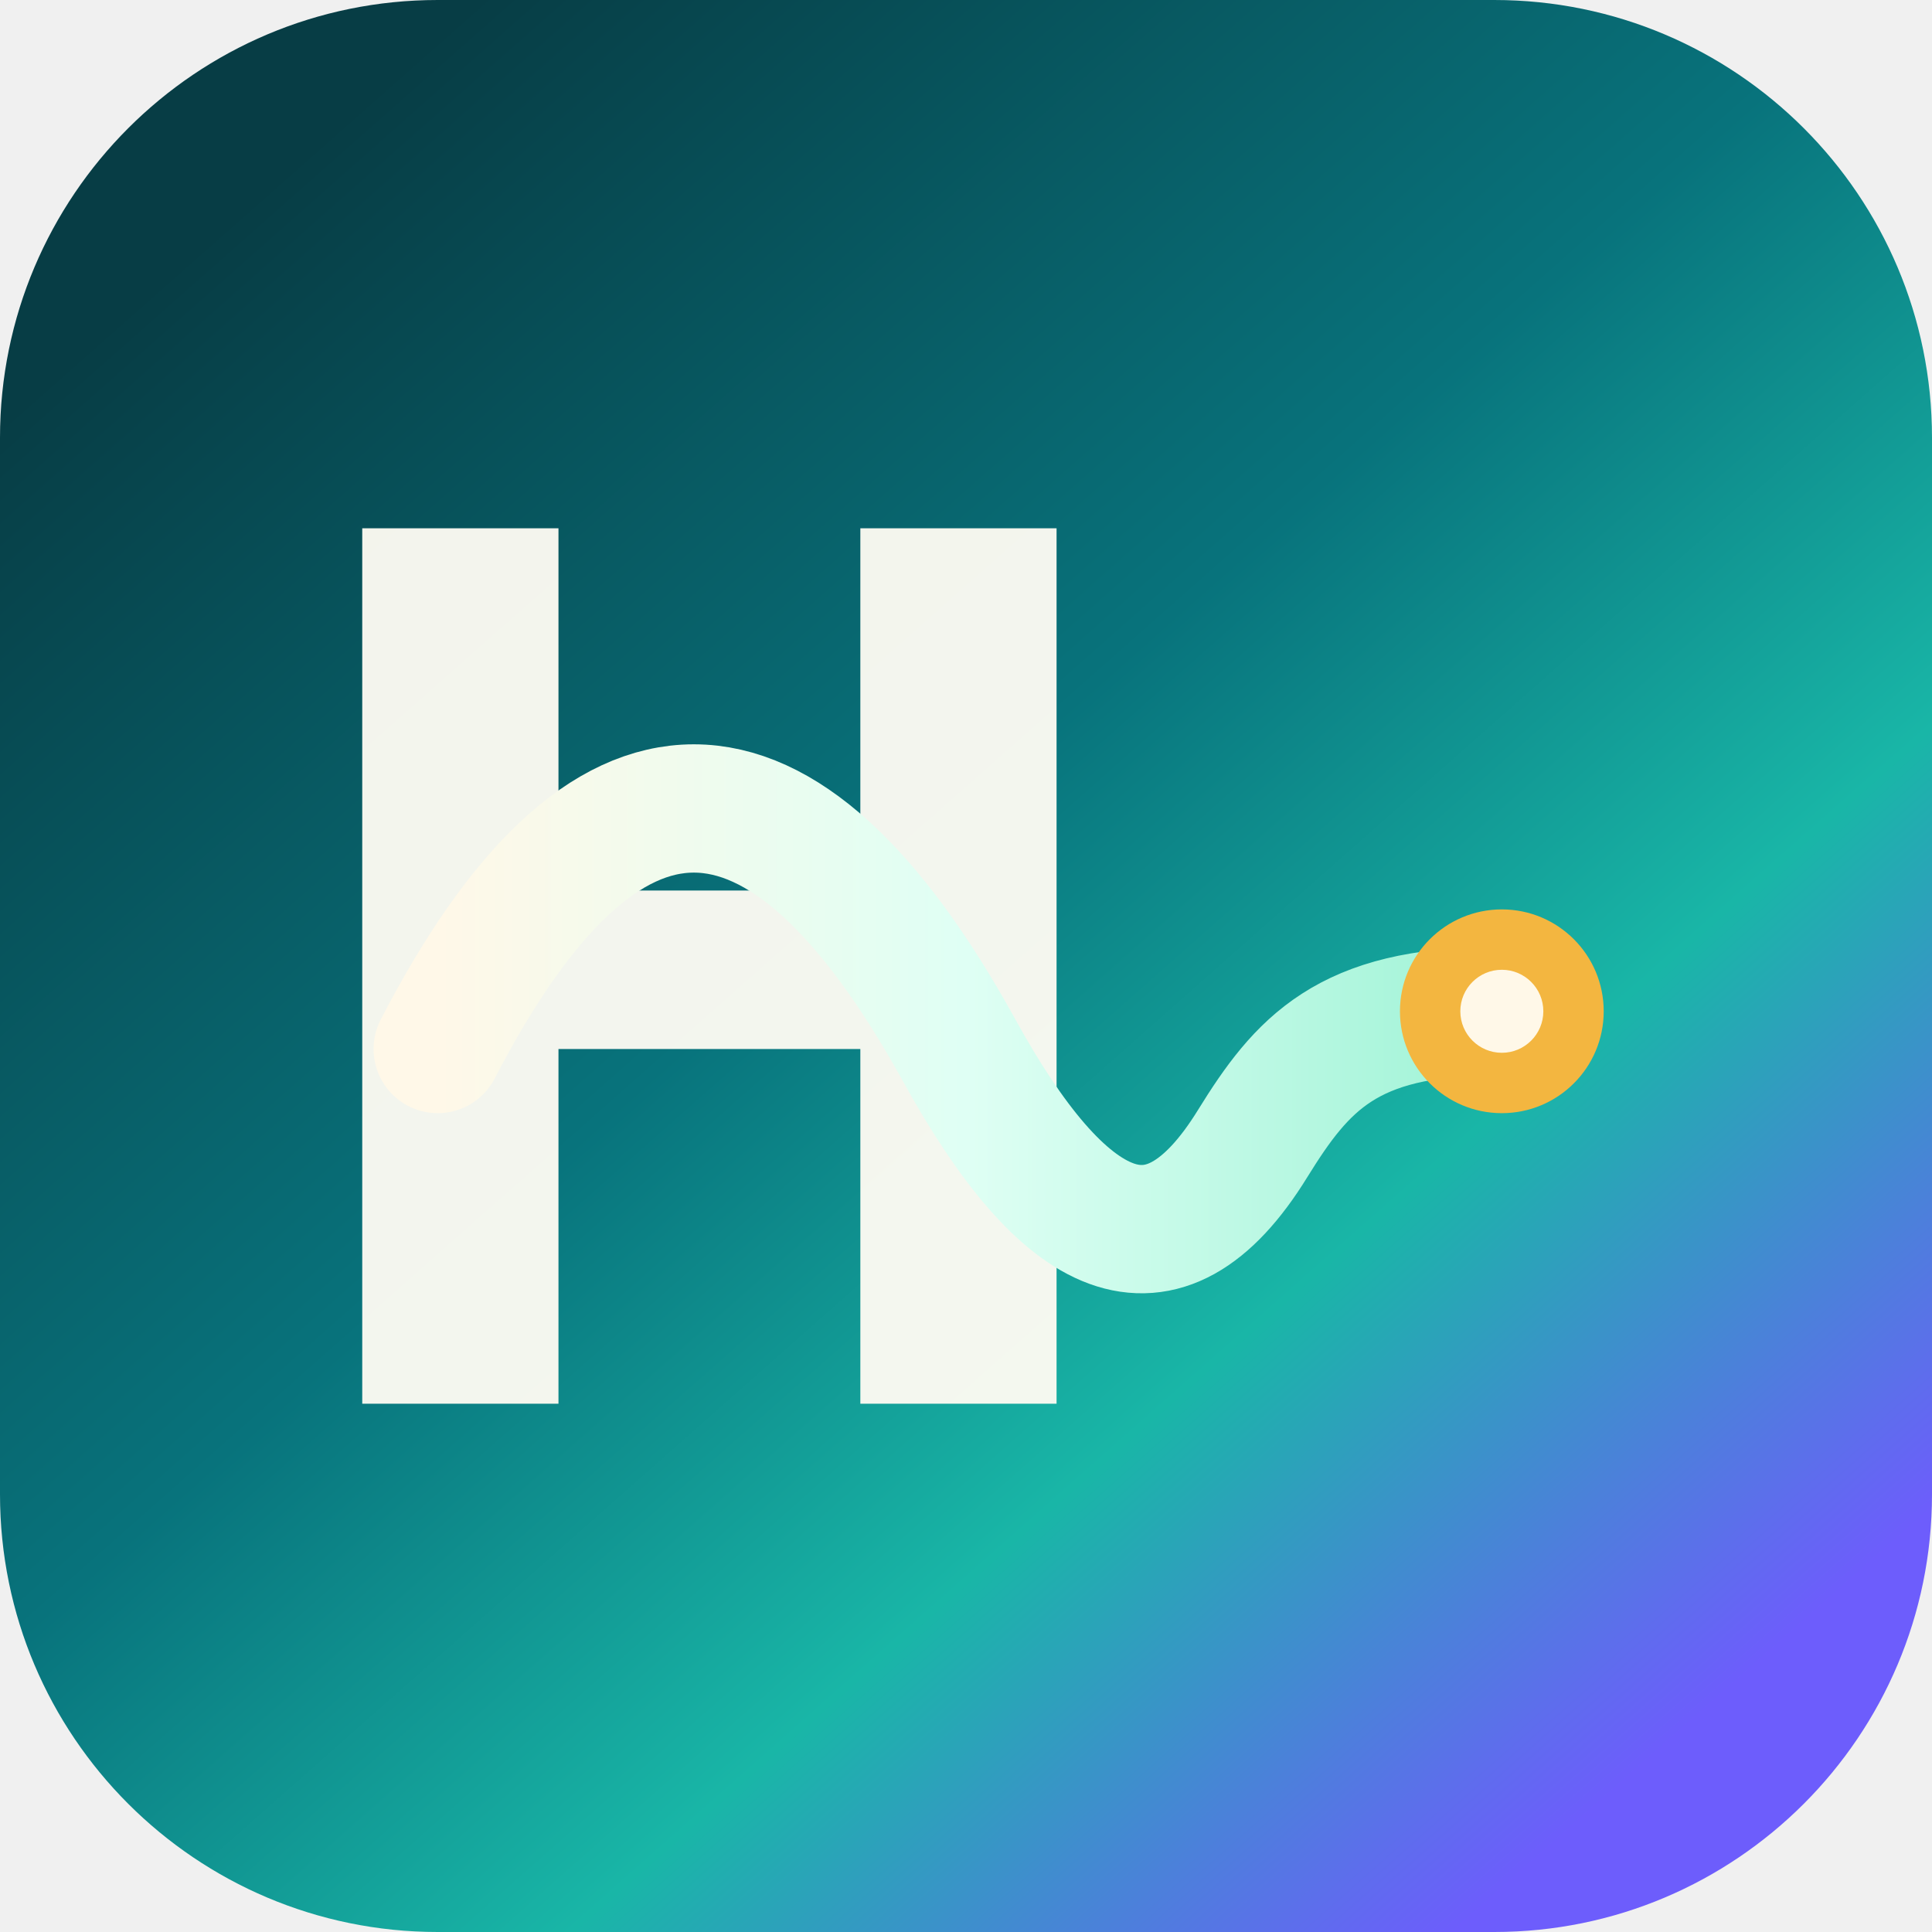
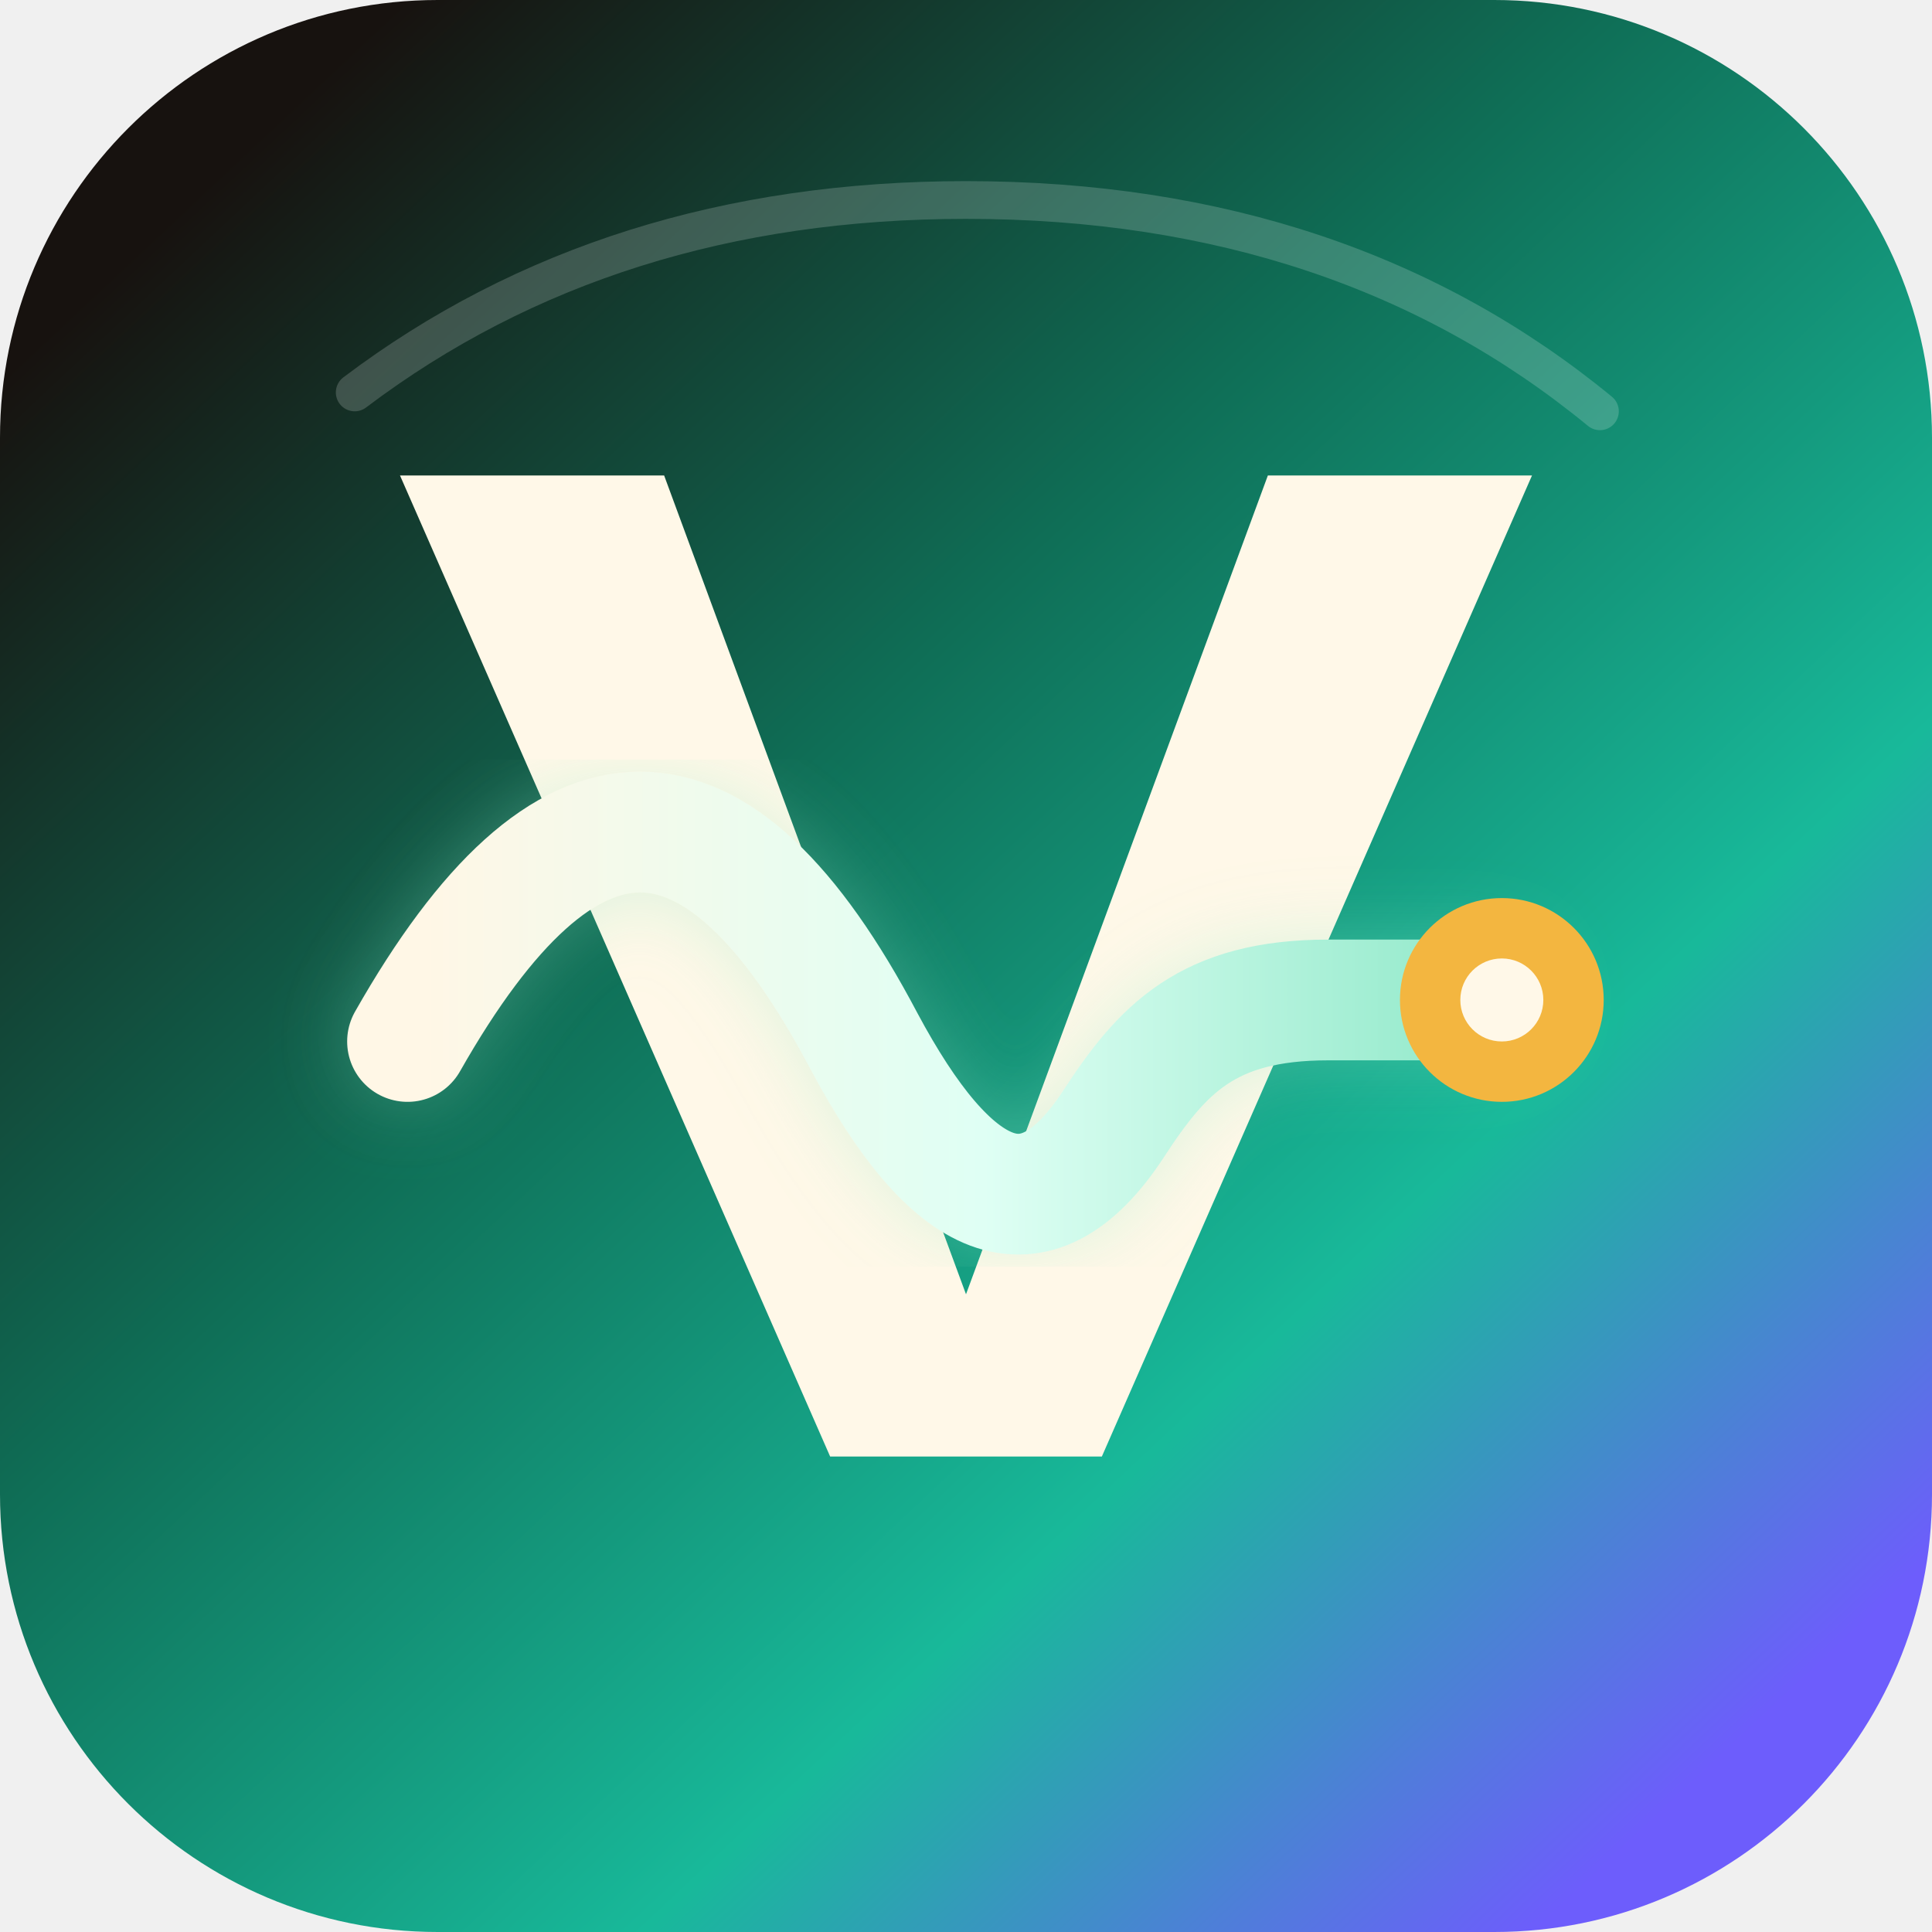
<svg xmlns="http://www.w3.org/2000/svg" viewBox="0 0 512 512" role="img" aria-labelledby="title desc">
  <defs>
-     <linearGradient id="bg" x1="72" y1="48" x2="440" y2="464" gradientUnits="userSpaceOnUse">
-       <stop offset="0" stop-color="#073D45" />
-       <stop offset=".44" stop-color="#08737C" />
-       <stop offset=".72" stop-color="#19B6A7" />
+     <linearGradient id="bg" x1="58" y1="46" x2="454" y2="468" gradientUnits="userSpaceOnUse">
+       <stop offset="0" stop-color="#17120F" />
+       <stop offset=".38" stop-color="#0F6E56" />
+       <stop offset=".72" stop-color="#18B99A" />
      <stop offset="1" stop-color="#6D5DFC" />
    </linearGradient>
-     <linearGradient id="signal" x1="116" y1="262" x2="396" y2="262" gradientUnits="userSpaceOnUse">
-       <stop offset="0" stop-color="#FFF8E8" />
-       <stop offset=".5" stop-color="#DFFFF4" />
-       <stop offset="1" stop-color="#9FF3D6" />
+     <linearGradient id="pulse" x1="112" y1="270" x2="398" y2="270" gradientUnits="userSpaceOnUse">
+       <stop offset="0" stop-color="#FFF7E6" />
+       <stop offset=".52" stop-color="#DFFFF4" />
+       <stop offset="1" stop-color="#8EE8C8" />
    </linearGradient>
+     <filter id="glow" x="-20%" y="-20%" width="140%" height="140%" color-interpolation-filters="sRGB">
+       <feDropShadow dx="0" dy="18" stdDeviation="20" flood-color="#08261F" flood-opacity=".3" />
+       <feDropShadow dx="0" dy="0" stdDeviation="10" flood-color="#8EE8C8" flood-opacity=".32" />
+     </filter>
  </defs>
  <rect width="512" height="512" rx="116" fill="url(#bg)" />
-   <path d="M96 372V140h52v96h80v-96h52v232h-52v-94h-80v94H96Z" fill="#FDFBF3" opacity=".96" />
-   <path d="M116 278c44-85 91-85 138 0 28 51 54 64 78 25 13-21 25-35 64-35" fill="none" stroke="url(#signal)" stroke-width="34" stroke-linecap="round" stroke-linejoin="round" />
-   <circle cx="398" cy="268" r="27" fill="#F3B640" />
-   <circle cx="398" cy="268" r="11" fill="#FFF8E8" />
+   <path d="M106 126h70l80 217 80-217h70L292 386h-72L106 126Z" fill="#FFF8E8" />
+   <path d="M108 276c42-74 82-74 121 0 23 43 45 54 66 22 13-20 25-33 57-33h42" fill="none" stroke="url(#pulse)" stroke-width="32" stroke-linecap="round" stroke-linejoin="round" filter="url(#glow)" />
+   <circle cx="398" cy="265" r="27" fill="#F3B640" />
+   <circle cx="398" cy="265" r="11" fill="#FFF8E8" />
+   <path d="M94 104c45-34 99-51 162-51 67 0 123 19 168 56" fill="none" stroke="#FFFFFF" stroke-width="10" stroke-linecap="round" opacity=".18" />
</svg>
